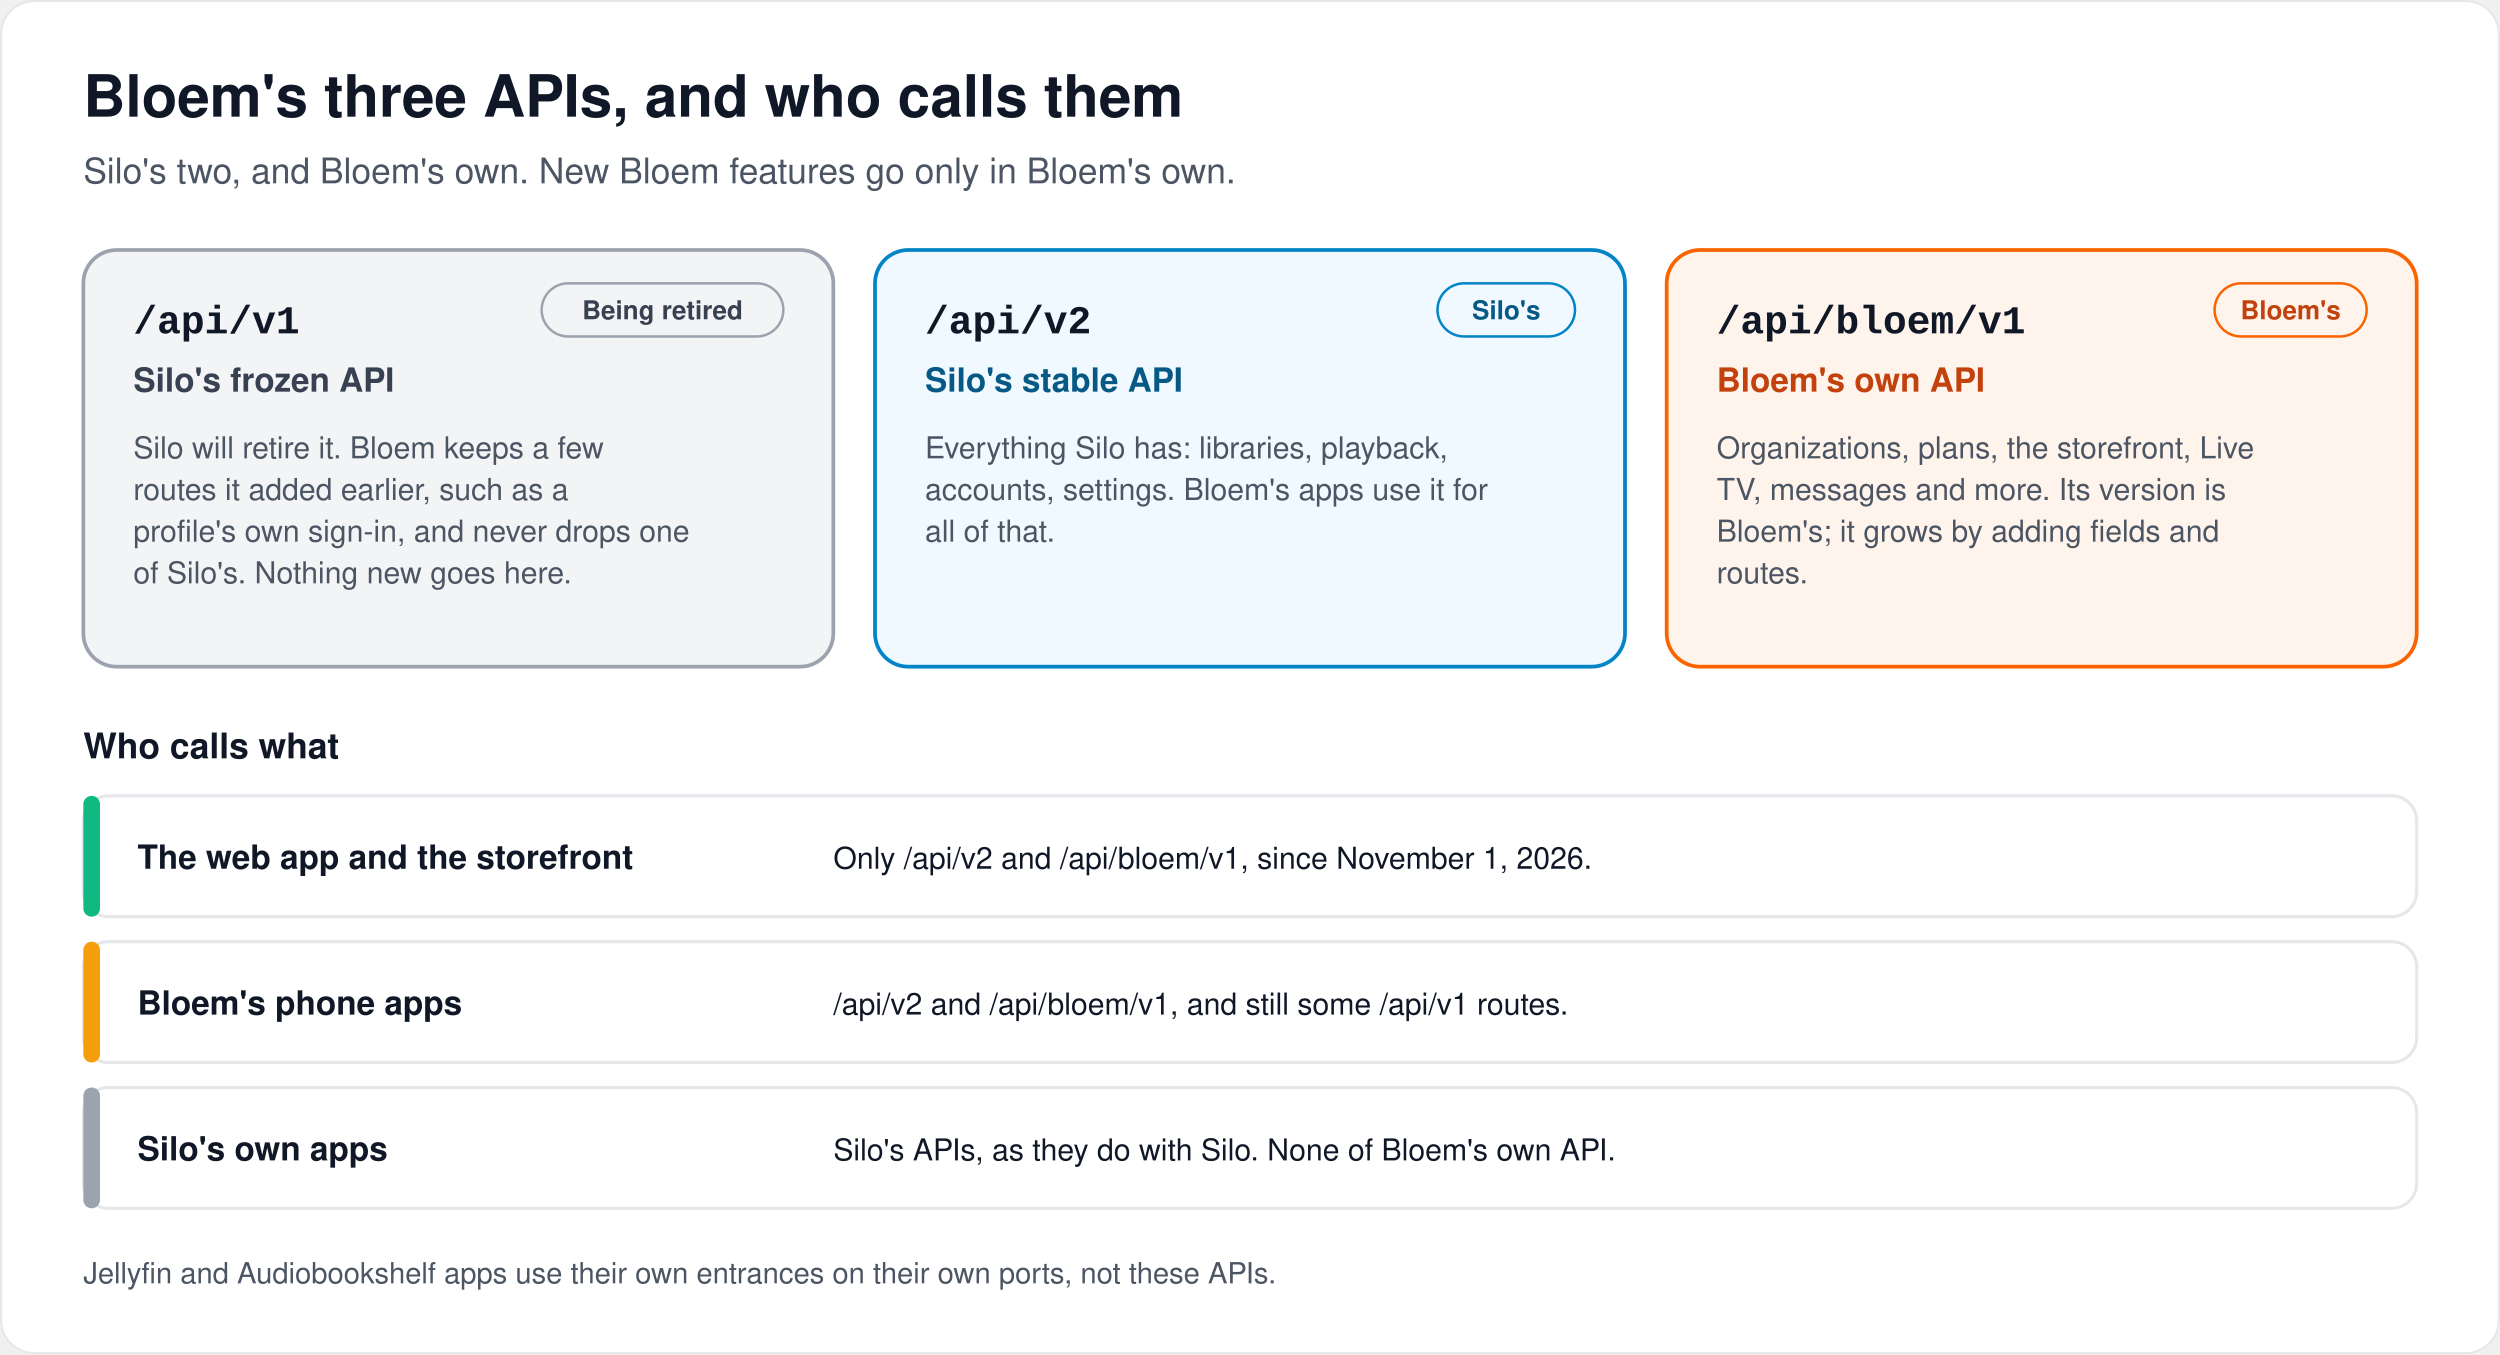
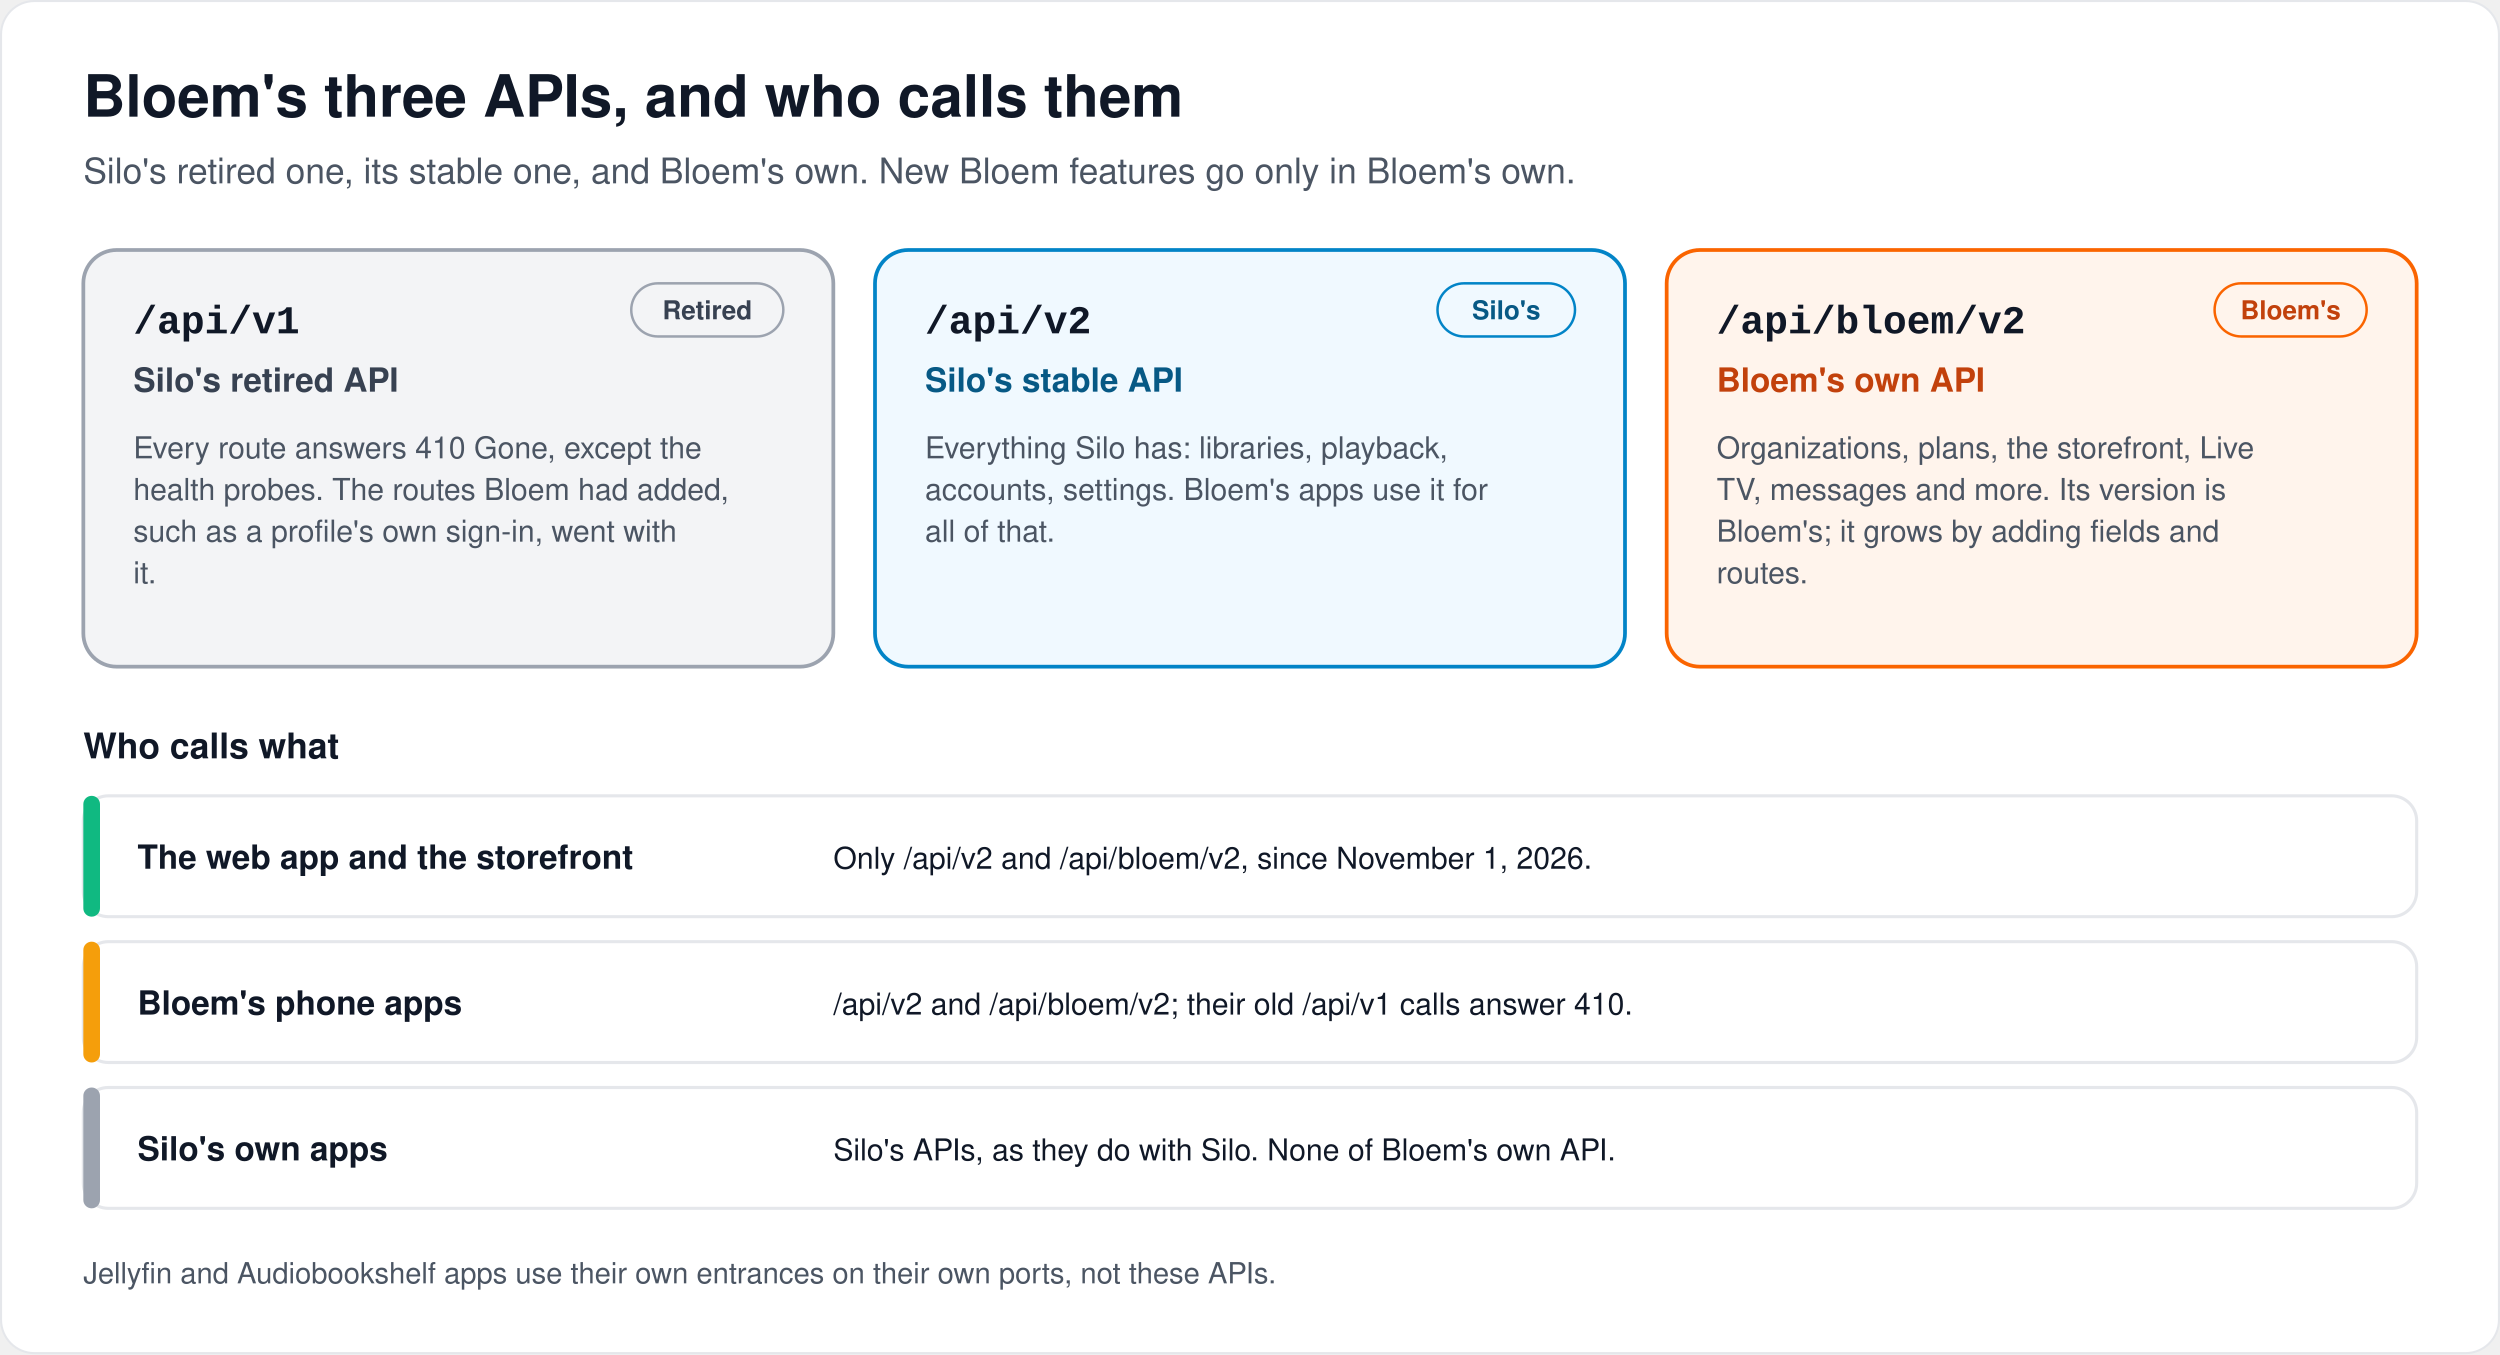
<svg xmlns="http://www.w3.org/2000/svg" width="1200" height="650" viewBox="0 0 1200 650" role="img" aria-labelledby="t d" font-family="'Segoe UI', 'Helvetica Neue', Helvetica, Arial, sans-serif">
  <defs>
    <marker id="arrow" viewBox="0 0 10 10" refX="9" refY="5" markerWidth="8" markerHeight="8" orient="auto-start-reverse">
      <path d="M0,0 L10,5 L0,10 z" fill="#9CA3AF" />
    </marker>
  </defs>
  <rect x="0.5" y="0.5" width="1199" height="649" rx="16" fill="#FFFFFF" stroke="#E5E7EB" />
  <text x="40" y="56" font-size="28" font-weight="700" fill="#101827" text-anchor="start">Bloem's three APIs, and who calls them</text>
-   <text x="40" y="88" font-size="17" font-weight="normal" fill="#4B5563" text-anchor="start">Silo's two, and Bloem's own. New Bloem features go only in Bloem's own.</text>
+   <text x="40" y="88" font-size="17" font-weight="normal" fill="#4B5563" text-anchor="start">Silo's retired one, its stable one, and Bloem's own. New Bloem features go only in Bloem's own.</text>
  <rect x="40" y="120" width="360" height="200" rx="16" fill="#F3F4F6" stroke="#9CA3AF" stroke-width="1.8" />
  <text x="64" y="160" font-family="'SFMono-Regular', Menlo, Consolas, 'Liberation Mono', monospace" font-size="19" font-weight="700" fill="#101827" text-anchor="start">/api/v1</text>
-   <text x="64" y="188" font-size="16" font-weight="700" fill="#374151" text-anchor="start">Silo's frozen API</text>
-   <text x="64" y="220" font-size="14.5" font-weight="normal" fill="#4B5563" text-anchor="start">Silo will retire it. Bloem keeps a few</text>
-   <text x="64" y="240" font-size="14.5" font-weight="normal" fill="#4B5563" text-anchor="start">routes it added earlier, such as a</text>
-   <text x="64" y="260" font-size="14.5" font-weight="normal" fill="#4B5563" text-anchor="start">profile's own sign-in, and never drops one</text>
-   <text x="64" y="280" font-size="14.5" font-weight="normal" fill="#4B5563" text-anchor="start">of Silo's. Nothing new goes here.</text>
-   <rect x="260" y="136" width="116" height="25.5" rx="12.75" fill="#F3F4F6" stroke="#9CA3AF" stroke-width="1.2" />
-   <text x="318.0" y="153.25" font-size="12.5" font-weight="600" fill="#374151" text-anchor="middle">Being retired</text>
+   <text x="64" y="188" font-size="16" font-weight="700" fill="#374151" text-anchor="start">Silo's retired API</text>
+   <text x="64" y="220" font-size="14.5" font-weight="normal" fill="#4B5563" text-anchor="start">Every route answers 410 Gone, except the</text>
+   <text x="64" y="240" font-size="14.5" font-weight="normal" fill="#4B5563" text-anchor="start">health probes. The routes Bloem had added,</text>
+   <text x="64" y="260" font-size="14.5" font-weight="normal" fill="#4B5563" text-anchor="start">such as a profile's own sign-in, went with</text>
+   <text x="64" y="280" font-size="14.5" font-weight="normal" fill="#4B5563" text-anchor="start">it.</text>
+   <rect x="303" y="136" width="73" height="25.5" rx="12.75" fill="#F3F4F6" stroke="#9CA3AF" stroke-width="1.2" />
+   <text x="339.5" y="153.25" font-size="12.5" font-weight="600" fill="#374151" text-anchor="middle">Retired</text>
  <rect x="420" y="120" width="360" height="200" rx="16" fill="#F0F9FF" stroke="#0284C7" stroke-width="1.8" />
  <text x="444" y="160" font-family="'SFMono-Regular', Menlo, Consolas, 'Liberation Mono', monospace" font-size="19" font-weight="700" fill="#101827" text-anchor="start">/api/v2</text>
  <text x="444" y="188" font-size="16" font-weight="700" fill="#075985" text-anchor="start">Silo's stable API</text>
  <text x="444" y="220" font-size="14.5" font-weight="normal" fill="#4B5563" text-anchor="start">Everything Silo has: libraries, playback,</text>
  <text x="444" y="240" font-size="14.5" font-weight="normal" fill="#4B5563" text-anchor="start">accounts, settings. Bloem's apps use it for</text>
  <text x="444" y="260" font-size="14.5" font-weight="normal" fill="#4B5563" text-anchor="start">all of that.</text>
  <rect x="690" y="136" width="66" height="25.5" rx="12.75" fill="#F0F9FF" stroke="#0284C7" stroke-width="1.2" />
  <text x="723.0" y="153.25" font-size="12.5" font-weight="600" fill="#075985" text-anchor="middle">Silo's</text>
  <rect x="800" y="120" width="360" height="200" rx="16" fill="#FFF4EC" stroke="#FA6400" stroke-width="1.8" />
-   <text x="824" y="160" font-family="'SFMono-Regular', Menlo, Consolas, 'Liberation Mono', monospace" font-size="19" font-weight="700" fill="#101827" text-anchor="start">/api/bloem/v1</text>
+   <text x="824" y="160" font-family="'SFMono-Regular', Menlo, Consolas, 'Liberation Mono', monospace" font-size="19" font-weight="700" fill="#101827" text-anchor="start">/api/bloem/v2</text>
  <text x="824" y="188" font-size="16" font-weight="700" fill="#C2410C" text-anchor="start">Bloem's own API</text>
  <text x="824" y="220" font-size="14.5" font-weight="normal" fill="#4B5563" text-anchor="start">Organizations, plans, the storefront, Live</text>
  <text x="824" y="240" font-size="14.5" font-weight="normal" fill="#4B5563" text-anchor="start">TV, messages and more. Its version is</text>
  <text x="824" y="260" font-size="14.5" font-weight="normal" fill="#4B5563" text-anchor="start">Bloem's; it grows by adding fields and</text>
  <text x="824" y="280" font-size="14.5" font-weight="normal" fill="#4B5563" text-anchor="start">routes.</text>
  <rect x="1063" y="136" width="73" height="25.5" rx="12.75" fill="#FFF4EC" stroke="#FA6400" stroke-width="1.2" />
  <text x="1099.5" y="153.25" font-size="12.5" font-weight="600" fill="#C2410C" text-anchor="middle">Bloem's</text>
  <text x="40" y="364" font-size="17" font-weight="700" fill="#101827" text-anchor="start">Who calls what</text>
  <rect x="40" y="382" width="1120" height="58" rx="12" fill="#FFFFFF" stroke="#E5E7EB" stroke-width="1.5" />
  <rect x="40" y="382" width="8" height="58" rx="4" fill="#10B981" stroke="none" stroke-width="1.5" />
  <text x="66" y="417" font-size="16" font-weight="700" fill="#101827" text-anchor="start">The web app and the storefront</text>
-   <text x="400" y="417" font-size="14.5" font-weight="normal" fill="#101827" text-anchor="start">Only /api/v2 and /api/bloem/v1, since November 1, 2026.</text>
+   <text x="400" y="417" font-size="14.5" font-weight="normal" fill="#101827" text-anchor="start">Only /api/v2 and /api/bloem/v2, since November 1, 2026.</text>
  <rect x="40" y="452" width="1120" height="58" rx="12" fill="#FFFFFF" stroke="#E5E7EB" stroke-width="1.5" />
  <rect x="40" y="452" width="8" height="58" rx="4" fill="#F59E0B" stroke="none" stroke-width="1.5" />
  <text x="66" y="487" font-size="16" font-weight="700" fill="#101827" text-anchor="start">Bloem's phone apps</text>
-   <text x="400" y="487" font-size="14.5" font-weight="normal" fill="#101827" text-anchor="start">/api/v2 and /api/bloem/v1, and still some /api/v1 routes.</text>
+   <text x="400" y="487" font-size="14.5" font-weight="normal" fill="#101827" text-anchor="start">/api/v2 and /api/bloem/v2; their old /api/v1 calls answer 410.</text>
  <rect x="40" y="522" width="1120" height="58" rx="12" fill="#FFFFFF" stroke="#E5E7EB" stroke-width="1.5" />
  <rect x="40" y="522" width="8" height="58" rx="4" fill="#9CA3AF" stroke="none" stroke-width="1.5" />
  <text x="66" y="557" font-size="16" font-weight="700" fill="#101827" text-anchor="start">Silo's own apps</text>
  <text x="400" y="557" font-size="14.5" font-weight="normal" fill="#101827" text-anchor="start">Silo's APIs, as they do with Silo. None of Bloem's own API.</text>
  <text x="40" y="616" font-size="14" font-weight="normal" fill="#4B5563" text-anchor="start">Jellyfin and Audiobookshelf apps use their own entrances on their own ports, not these APIs.</text>
</svg>
